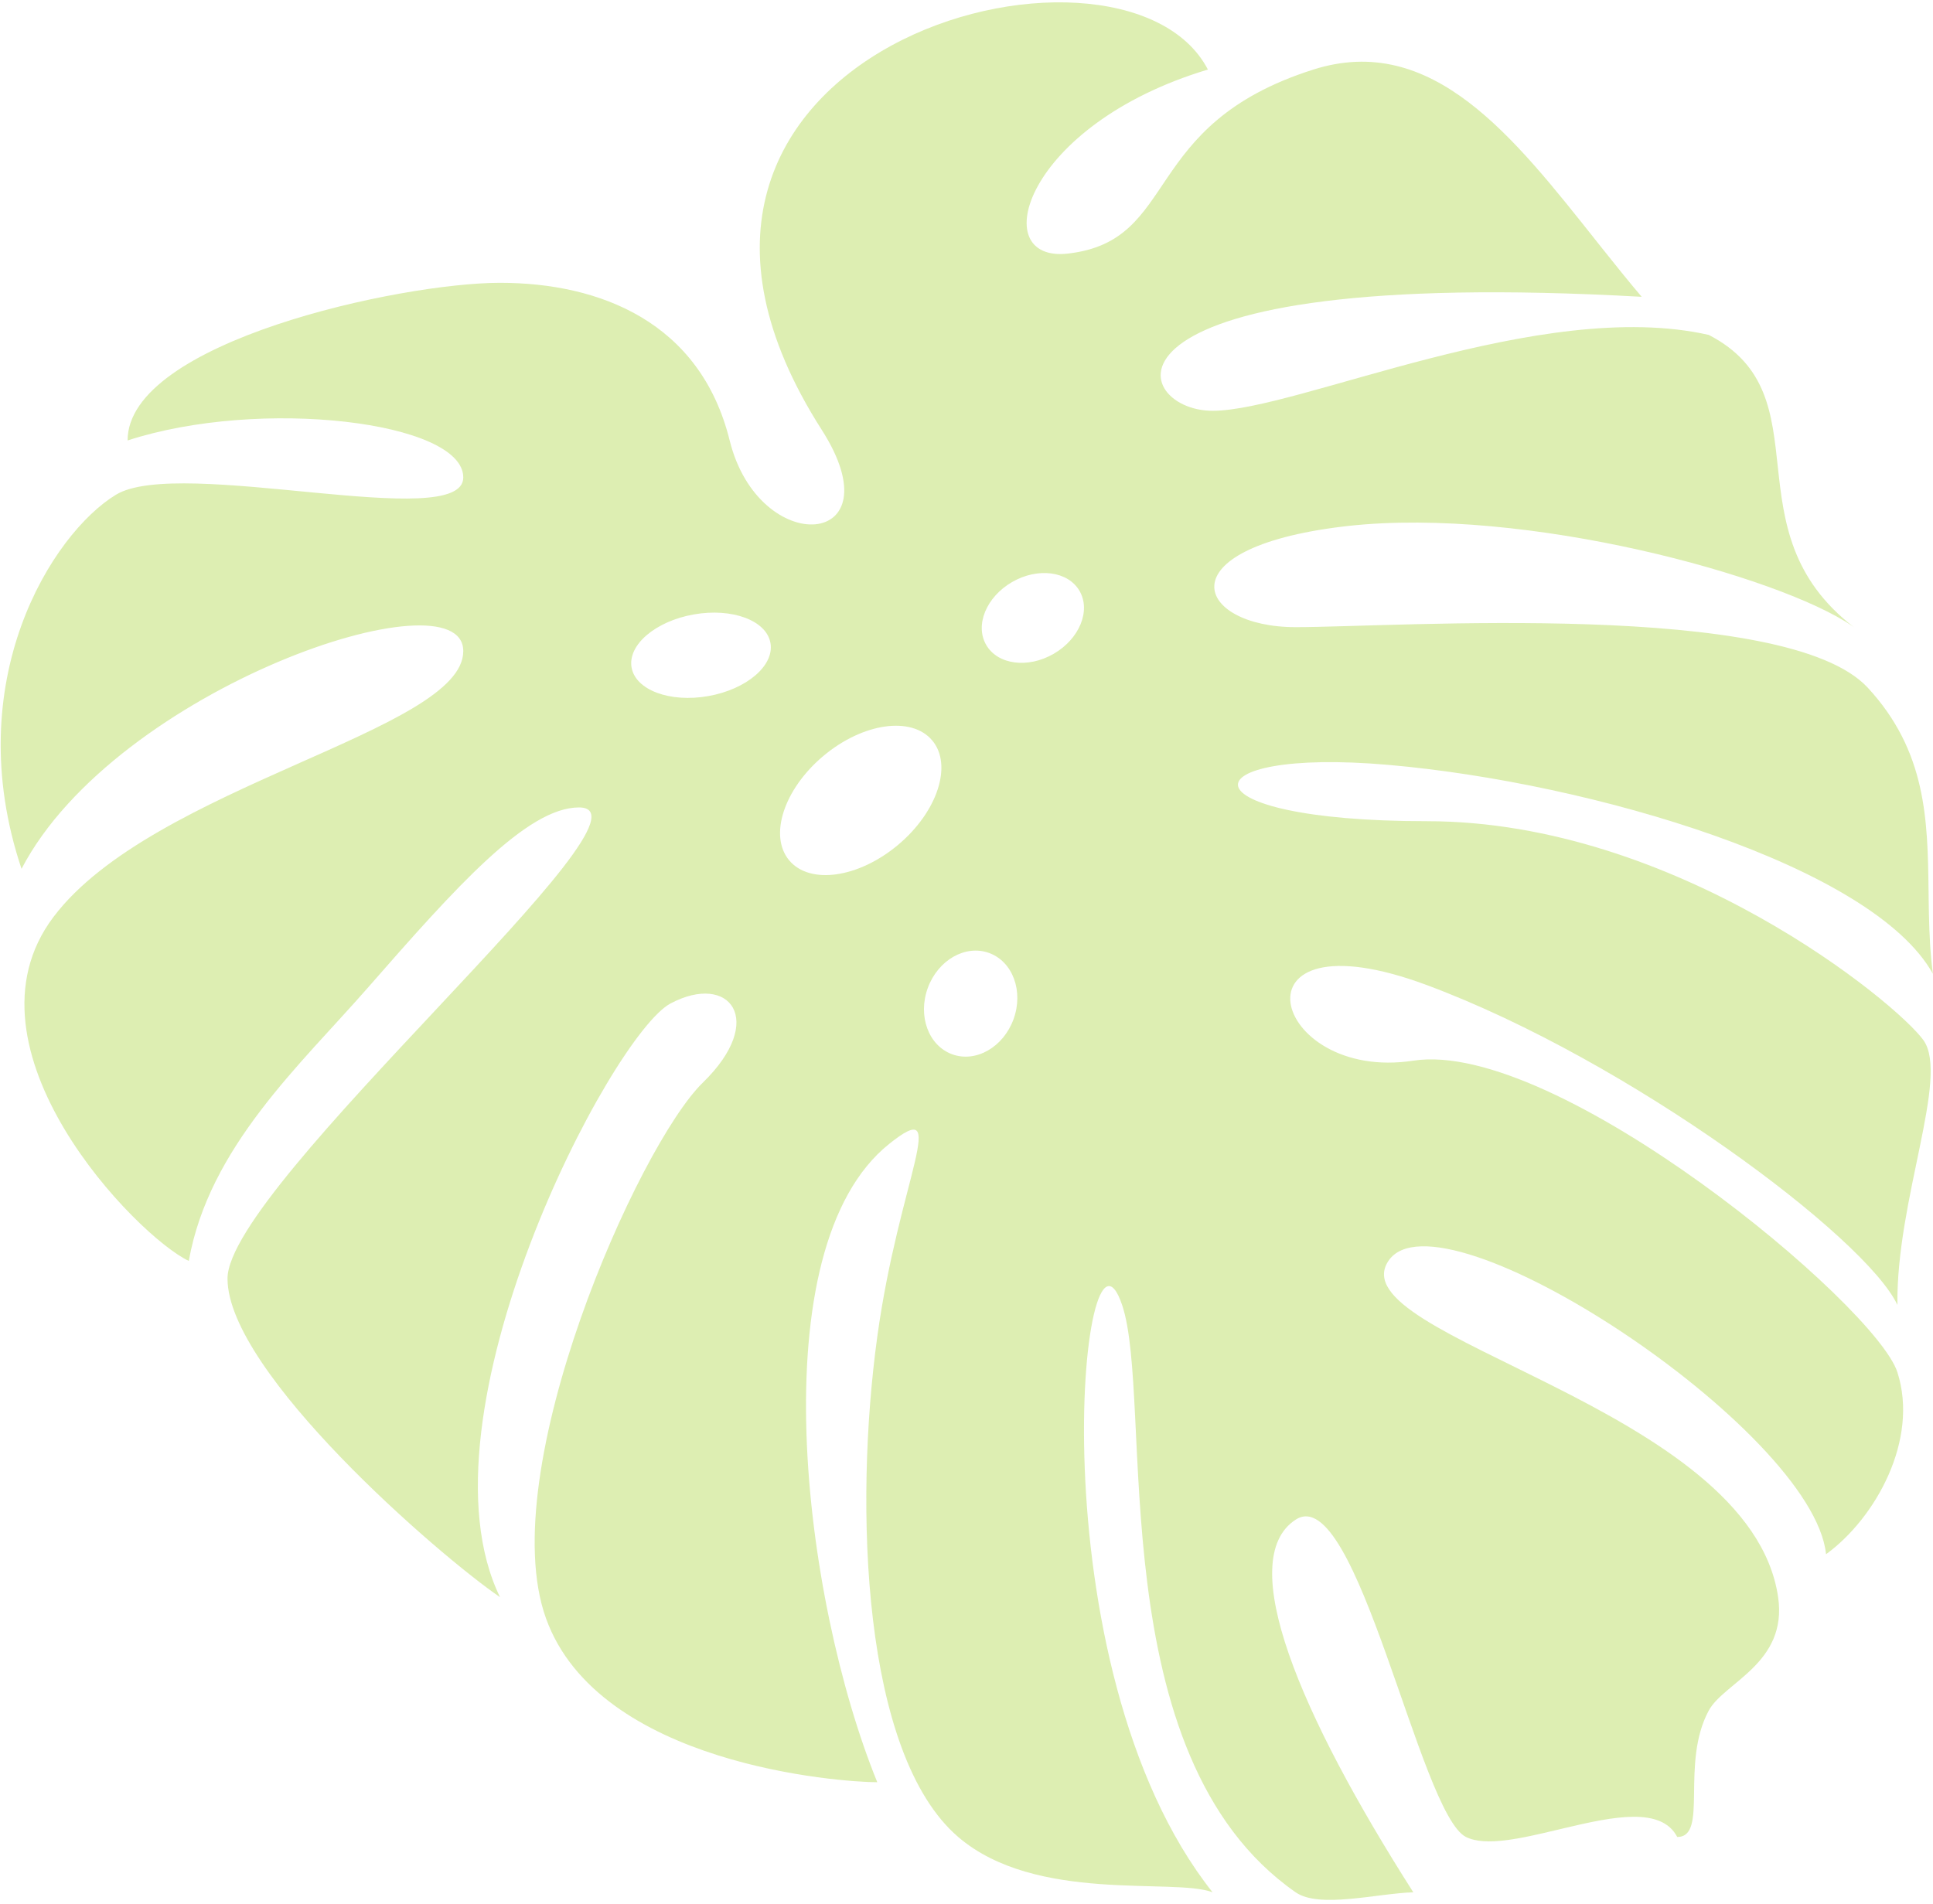
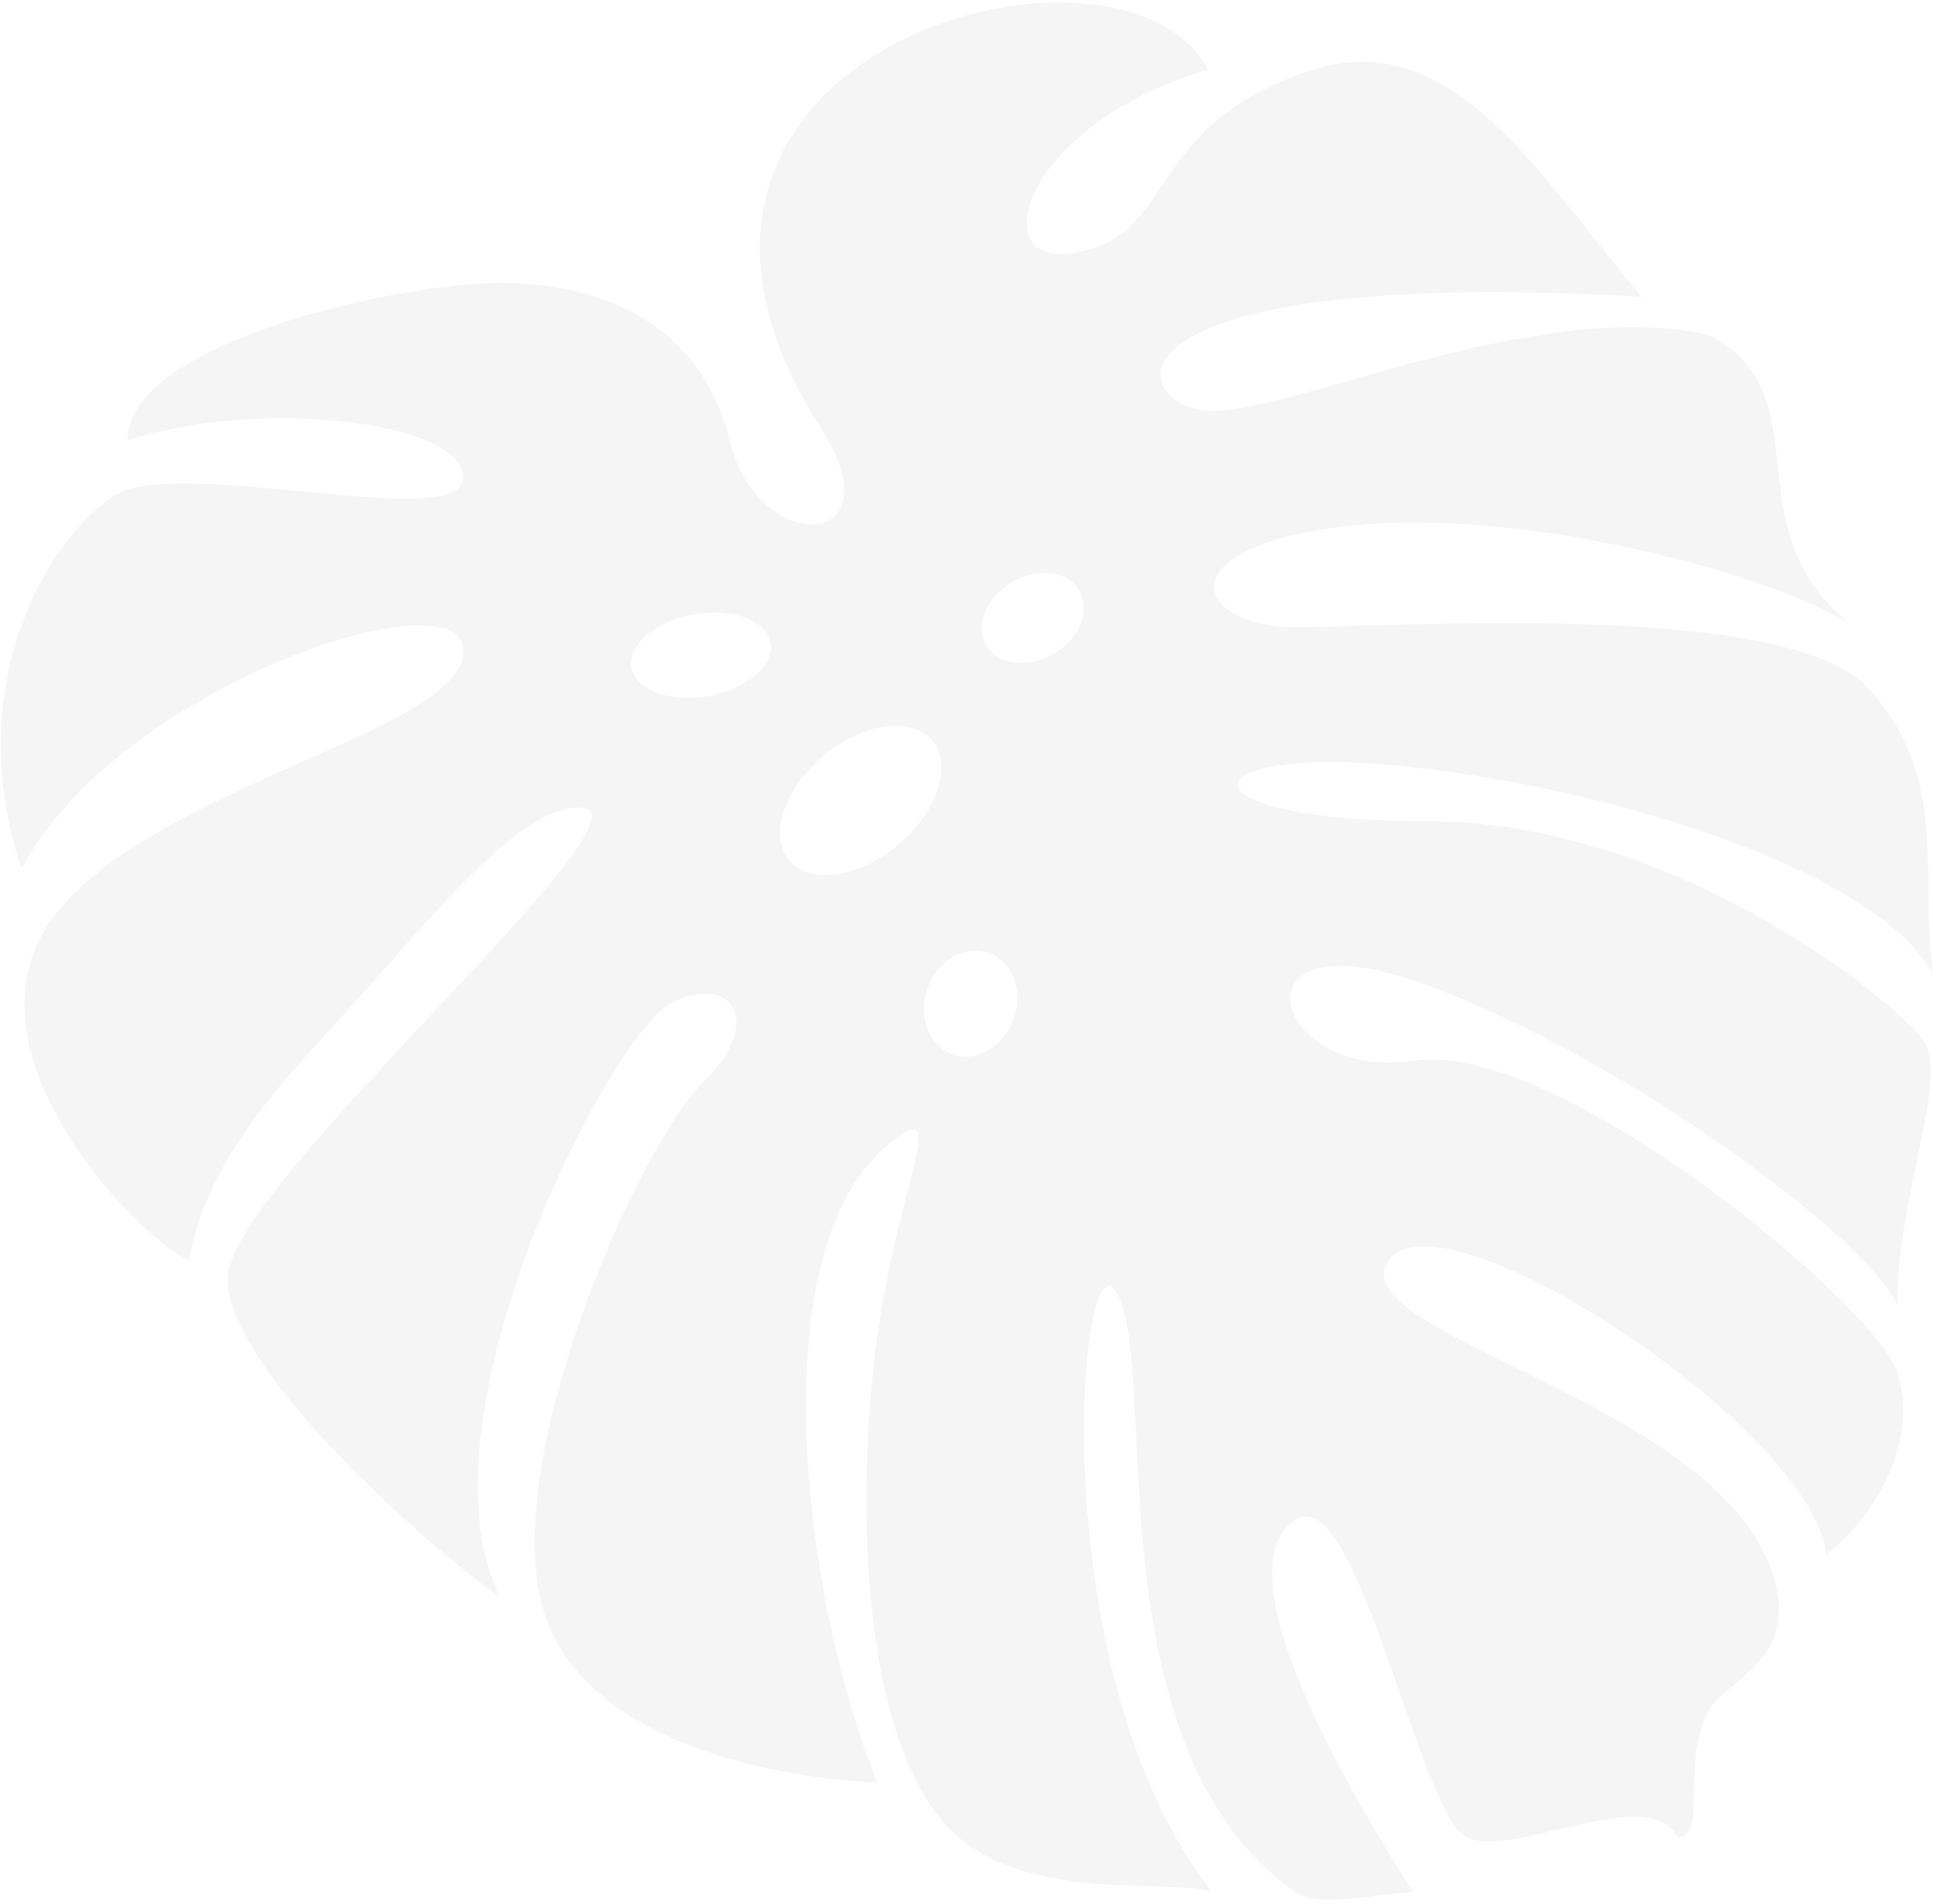
<svg xmlns="http://www.w3.org/2000/svg" width="466" height="459" viewBox="0 0 466 459">
-   <path fill="#93C90E" fill-rule="evenodd" d="M198.095,103.635 C139.577,12.101 270.51,-23 291.195,16.772 C246.801,30.098 237.563,63.426 257.454,61.144 C284.578,58.032 274.613,30.098 316.621,16.772 C345.262,7.686 364.834,32.91 384.989,58.298 L386.412,60.09 C389.5,63.971 392.606,67.837 395.766,71.566 C259.594,63.926 271.925,99.054 292.32,99.054 C312.715,99.054 371.401,71.566 411.944,80.757 C440.214,95.346 416.422,127.708 446.917,151.222 L446.914,151.219 L446.399,150.86 C429.039,138.974 367.792,122.081 324.925,126.828 L323.618,126.98 C280.265,132.277 288.409,151.222 312.346,151.222 C336.283,151.222 430.608,144.541 450.272,165.818 C464.429,181.137 464.709,197.662 464.928,214.712 L464.946,216.134 L464.946,216.134 L464.966,217.558 C464.973,218.033 464.981,218.509 464.989,218.984 L465.018,220.413 C465.122,225.179 465.34,229.979 465.968,234.8 C451.506,208.799 383.682,188.712 334.711,184.431 C285.741,180.149 283.974,198.013 344.022,198.013 C404.07,198.013 457.42,241.958 463.711,250.841 C470.001,259.723 457.097,289.383 457.42,314.652 C449.817,298.408 392.89,255.754 344.022,237.546 C295.154,219.338 306.231,261.053 340.714,255.754 C375.197,250.455 452.203,314.652 457.42,330.896 C462.638,347.14 452.203,366.042 440.214,374.766 C437.157,344.621 347.092,285.518 334.711,304.04 C322.331,322.561 421.985,339.087 428.663,385.119 C430.978,401.077 415.619,405.665 411.944,412.456 C405.018,425.256 411.944,442.94 404.342,442.94 C400.517,435.603 388.882,438.029 377.321,440.767 L375.431,441.216 C366.627,443.312 358.117,445.289 353.412,442.94 C342.21,437.346 327.089,356.812 312.346,366.433 C297.603,376.054 313.268,413.243 340.714,456.28 C332.002,456.544 318.066,460.267 312.346,456.28 C265.012,423.292 278.264,337.581 270.51,314.652 C260.75,285.791 249,401.686 292.32,456.28 C283.004,452.7 249.732,459.019 231,442.94 C207.835,423.055 205.87,363.242 211.49,322.325 C216.718,284.262 229.415,263.757 214.321,275.856 C183,300.96 193.519,385.647 211.49,429.74 C202.664,429.74 144.258,425.556 131.601,390.157 C118.944,354.759 153.944,276.119 169.434,261.053 C184.925,245.987 175.906,234.402 161.657,241.958 C147.408,249.513 99.275,341.524 120.544,385.119 C105.75,375.003 54.848,330.895 54.848,308.302 C54.848,285.71 161.657,194.695 139.577,194.695 C127.053,194.695 109.922,213.872 88.612,238.238 C72.354,256.827 50.394,276.597 45.514,304.04 C32.936,298.108 -11.012,252.806 12.888,221.107 C36.788,189.409 111.684,176.302 111.684,157 C111.684,137.698 27.964,165.818 5.189,209.5 C-9.986,164.187 12.608,128.612 27.964,119.286 C43.32,109.961 111.684,128.612 111.684,115.12 C111.684,101.629 62.773,95.773 30.758,106.206 C30.758,82.448 96.569,68.193 120.544,68.193 C144.52,68.193 168.813,77.571 175.906,106.206 C183,134.841 216.447,132.341 198.095,103.635 Z M223.663,238.238 C221.208,244.984 223.845,252.138 229.554,254.216 C235.262,256.294 241.881,252.509 244.337,245.762 C246.792,239.016 244.155,231.862 238.446,229.784 C232.738,227.706 226.119,231.491 223.663,238.238 Z M198.501,182.275 C188.982,190.263 185.294,201.54 190.264,207.463 C195.234,213.386 206.98,211.712 216.499,203.725 C226.018,195.737 229.706,184.46 224.736,178.537 C219.766,172.614 208.02,174.288 198.501,182.275 Z M167.264,148.152 C158.017,149.782 151.299,155.513 152.258,160.952 C153.217,166.391 161.49,169.478 170.736,167.848 C179.983,166.218 186.701,160.487 185.742,155.048 C184.783,149.609 176.51,146.522 167.264,148.152 Z M244,140.34 C237.782,143.93 234.98,150.717 237.742,155.5 C240.503,160.283 247.782,161.25 254,157.66 C260.218,154.07 263.02,147.283 260.258,142.5 C257.497,137.717 250.218,136.75 244,140.34 Z" opacity=".32" />
+   <path fill="#000" opacity=".04" fill-rule="evenodd" d="M198.095,103.635 C139.577,12.101 270.51,-23 291.195,16.772 C246.801,30.098 237.563,63.426 257.454,61.144 C284.578,58.032 274.613,30.098 316.621,16.772 C345.262,7.686 364.834,32.91 384.989,58.298 L386.412,60.09 C389.5,63.971 392.606,67.837 395.766,71.566 C259.594,63.926 271.925,99.054 292.32,99.054 C312.715,99.054 371.401,71.566 411.944,80.757 C440.214,95.346 416.422,127.708 446.917,151.222 L446.914,151.219 L446.399,150.86 C429.039,138.974 367.792,122.081 324.925,126.828 L323.618,126.98 C280.265,132.277 288.409,151.222 312.346,151.222 C336.283,151.222 430.608,144.541 450.272,165.818 C464.429,181.137 464.709,197.662 464.928,214.712 L464.946,216.134 L464.946,216.134 L464.966,217.558 C464.973,218.033 464.981,218.509 464.989,218.984 L465.018,220.413 C465.122,225.179 465.34,229.979 465.968,234.8 C451.506,208.799 383.682,188.712 334.711,184.431 C285.741,180.149 283.974,198.013 344.022,198.013 C404.07,198.013 457.42,241.958 463.711,250.841 C470.001,259.723 457.097,289.383 457.42,314.652 C449.817,298.408 392.89,255.754 344.022,237.546 C295.154,219.338 306.231,261.053 340.714,255.754 C375.197,250.455 452.203,314.652 457.42,330.896 C462.638,347.14 452.203,366.042 440.214,374.766 C437.157,344.621 347.092,285.518 334.711,304.04 C322.331,322.561 421.985,339.087 428.663,385.119 C430.978,401.077 415.619,405.665 411.944,412.456 C405.018,425.256 411.944,442.94 404.342,442.94 C400.517,435.603 388.882,438.029 377.321,440.767 L375.431,441.216 C366.627,443.312 358.117,445.289 353.412,442.94 C342.21,437.346 327.089,356.812 312.346,366.433 C297.603,376.054 313.268,413.243 340.714,456.28 C332.002,456.544 318.066,460.267 312.346,456.28 C265.012,423.292 278.264,337.581 270.51,314.652 C260.75,285.791 249,401.686 292.32,456.28 C283.004,452.7 249.732,459.019 231,442.94 C207.835,423.055 205.87,363.242 211.49,322.325 C216.718,284.262 229.415,263.757 214.321,275.856 C183,300.96 193.519,385.647 211.49,429.74 C202.664,429.74 144.258,425.556 131.601,390.157 C118.944,354.759 153.944,276.119 169.434,261.053 C184.925,245.987 175.906,234.402 161.657,241.958 C147.408,249.513 99.275,341.524 120.544,385.119 C105.75,375.003 54.848,330.895 54.848,308.302 C54.848,285.71 161.657,194.695 139.577,194.695 C127.053,194.695 109.922,213.872 88.612,238.238 C72.354,256.827 50.394,276.597 45.514,304.04 C32.936,298.108 -11.012,252.806 12.888,221.107 C36.788,189.409 111.684,176.302 111.684,157 C111.684,137.698 27.964,165.818 5.189,209.5 C-9.986,164.187 12.608,128.612 27.964,119.286 C43.32,109.961 111.684,128.612 111.684,115.12 C111.684,101.629 62.773,95.773 30.758,106.206 C30.758,82.448 96.569,68.193 120.544,68.193 C144.52,68.193 168.813,77.571 175.906,106.206 C183,134.841 216.447,132.341 198.095,103.635 Z M223.663,238.238 C221.208,244.984 223.845,252.138 229.554,254.216 C235.262,256.294 241.881,252.509 244.337,245.762 C246.792,239.016 244.155,231.862 238.446,229.784 C232.738,227.706 226.119,231.491 223.663,238.238 Z M198.501,182.275 C188.982,190.263 185.294,201.54 190.264,207.463 C195.234,213.386 206.98,211.712 216.499,203.725 C226.018,195.737 229.706,184.46 224.736,178.537 C219.766,172.614 208.02,174.288 198.501,182.275 Z M167.264,148.152 C158.017,149.782 151.299,155.513 152.258,160.952 C153.217,166.391 161.49,169.478 170.736,167.848 C179.983,166.218 186.701,160.487 185.742,155.048 C184.783,149.609 176.51,146.522 167.264,148.152 Z M244,140.34 C237.782,143.93 234.98,150.717 237.742,155.5 C240.503,160.283 247.782,161.25 254,157.66 C260.218,154.07 263.02,147.283 260.258,142.5 C257.497,137.717 250.218,136.75 244,140.34 Z" />
</svg>
